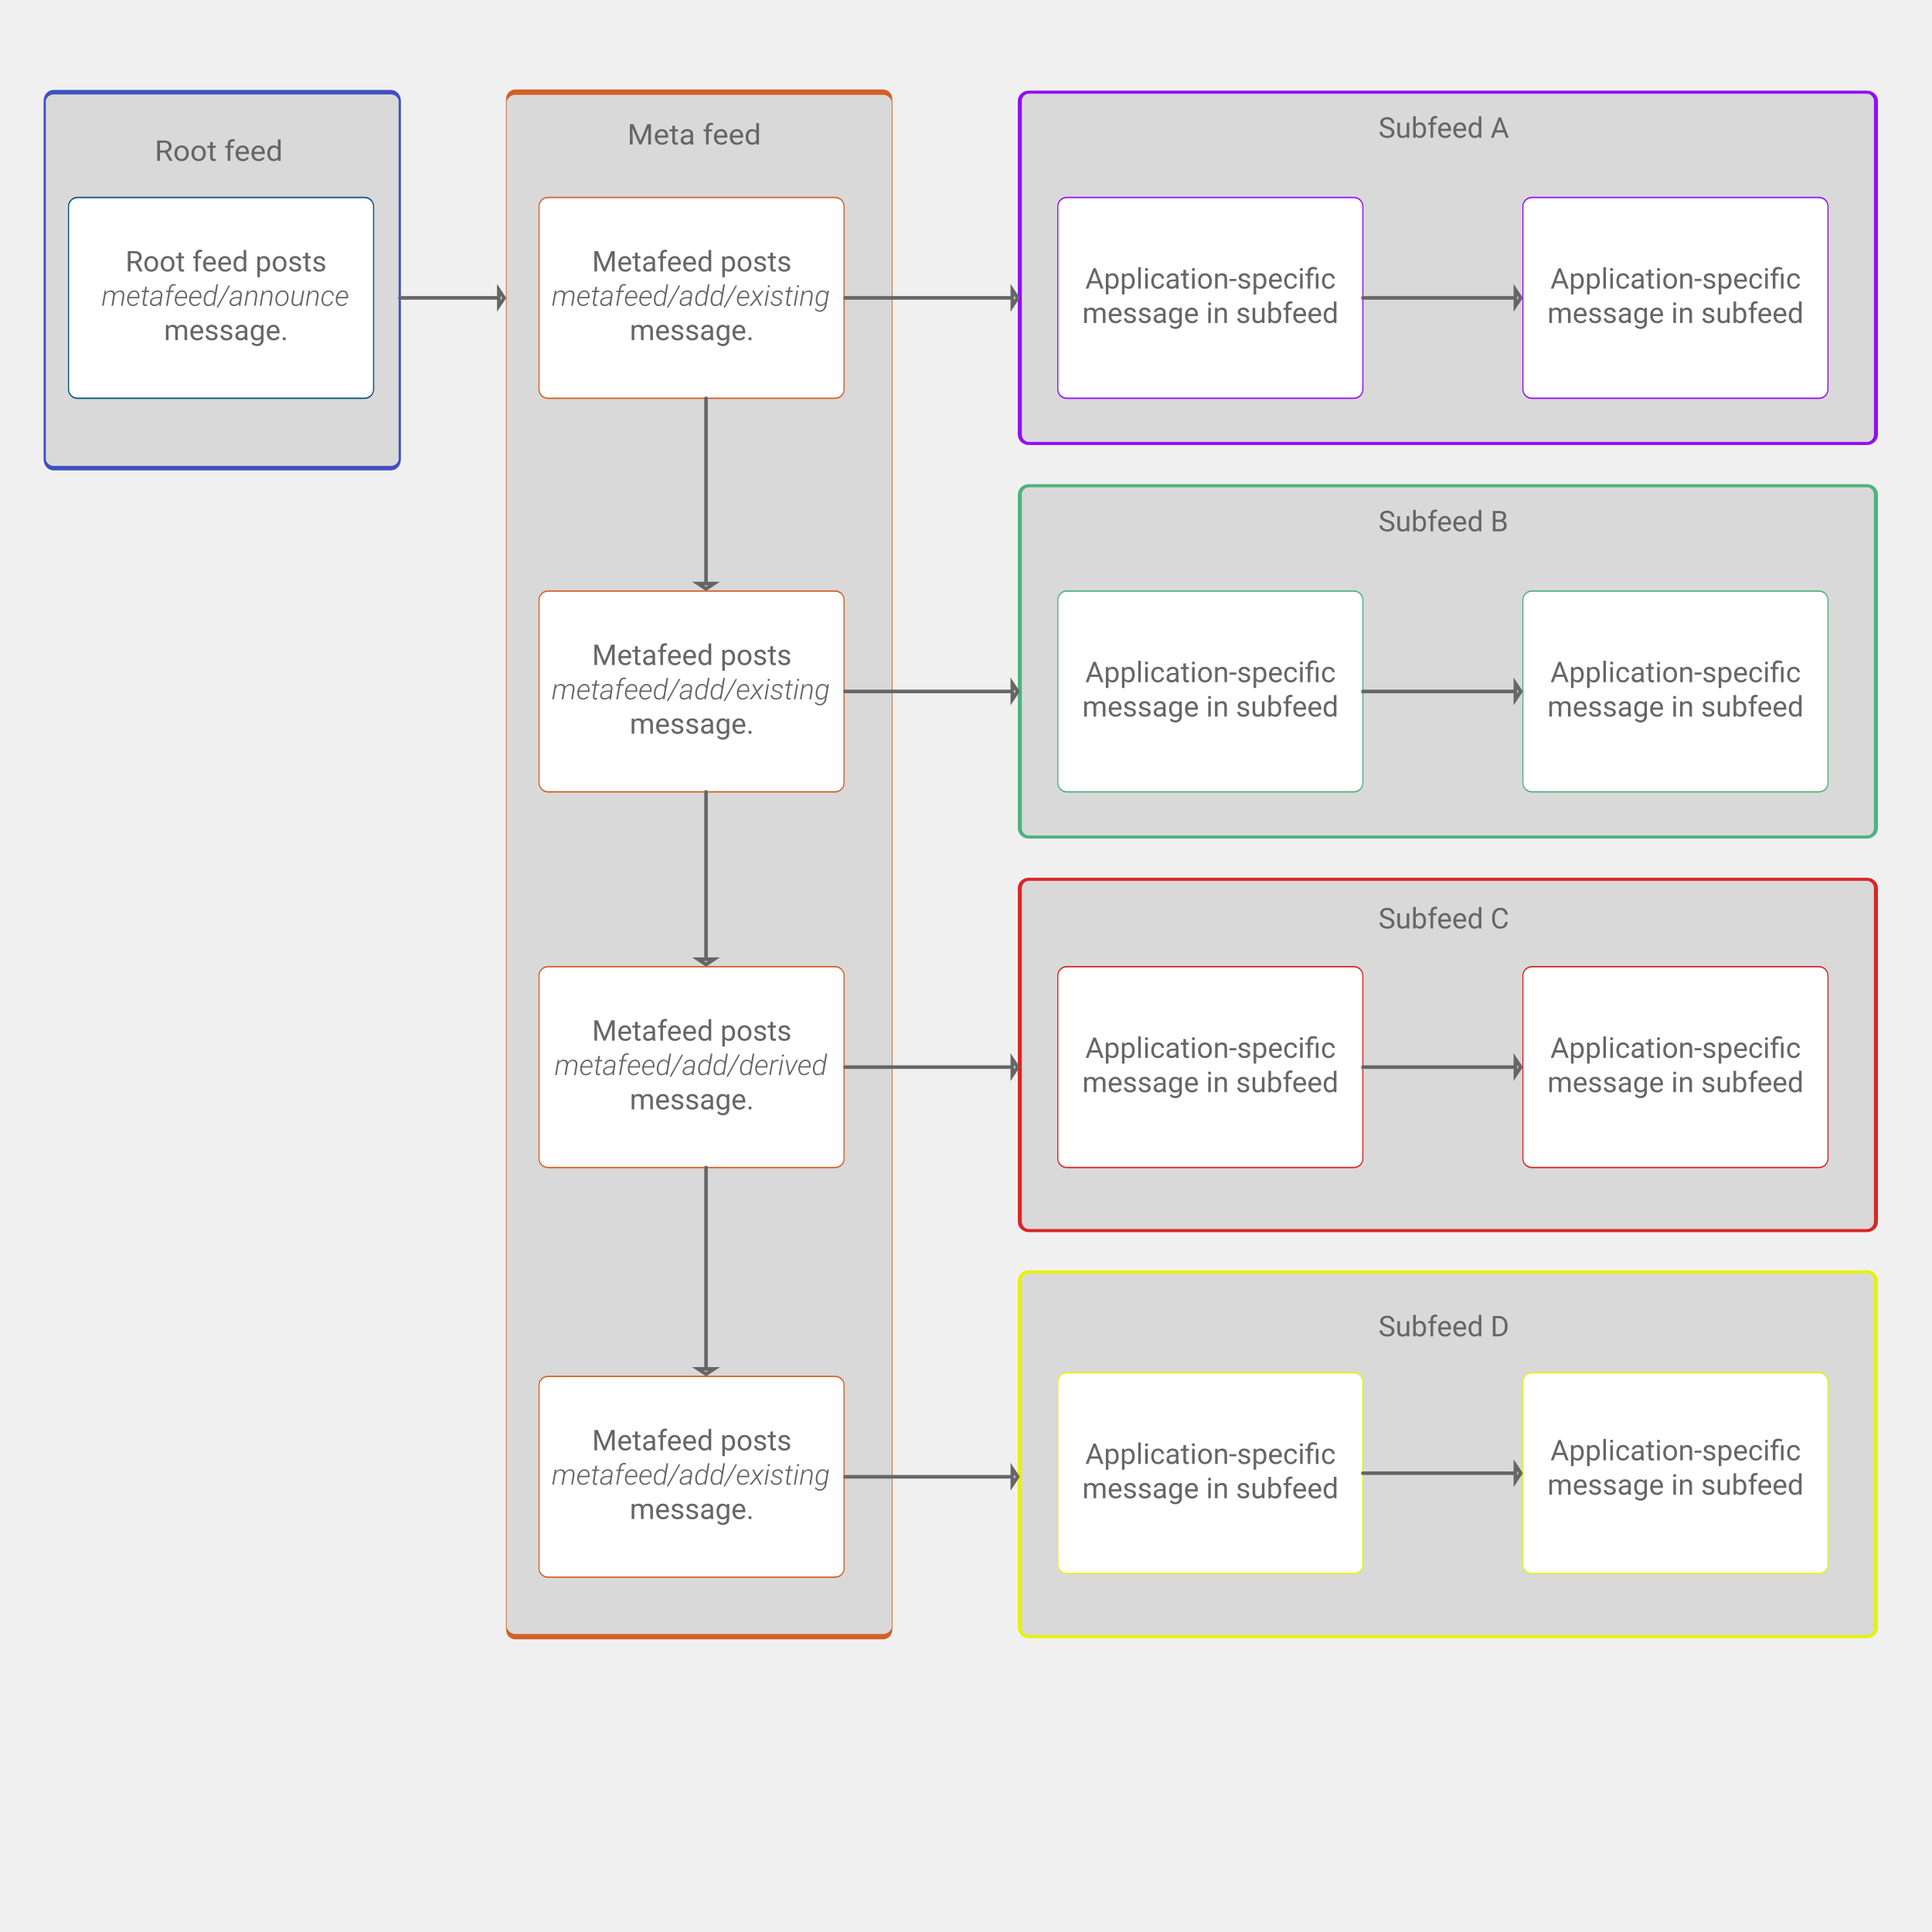
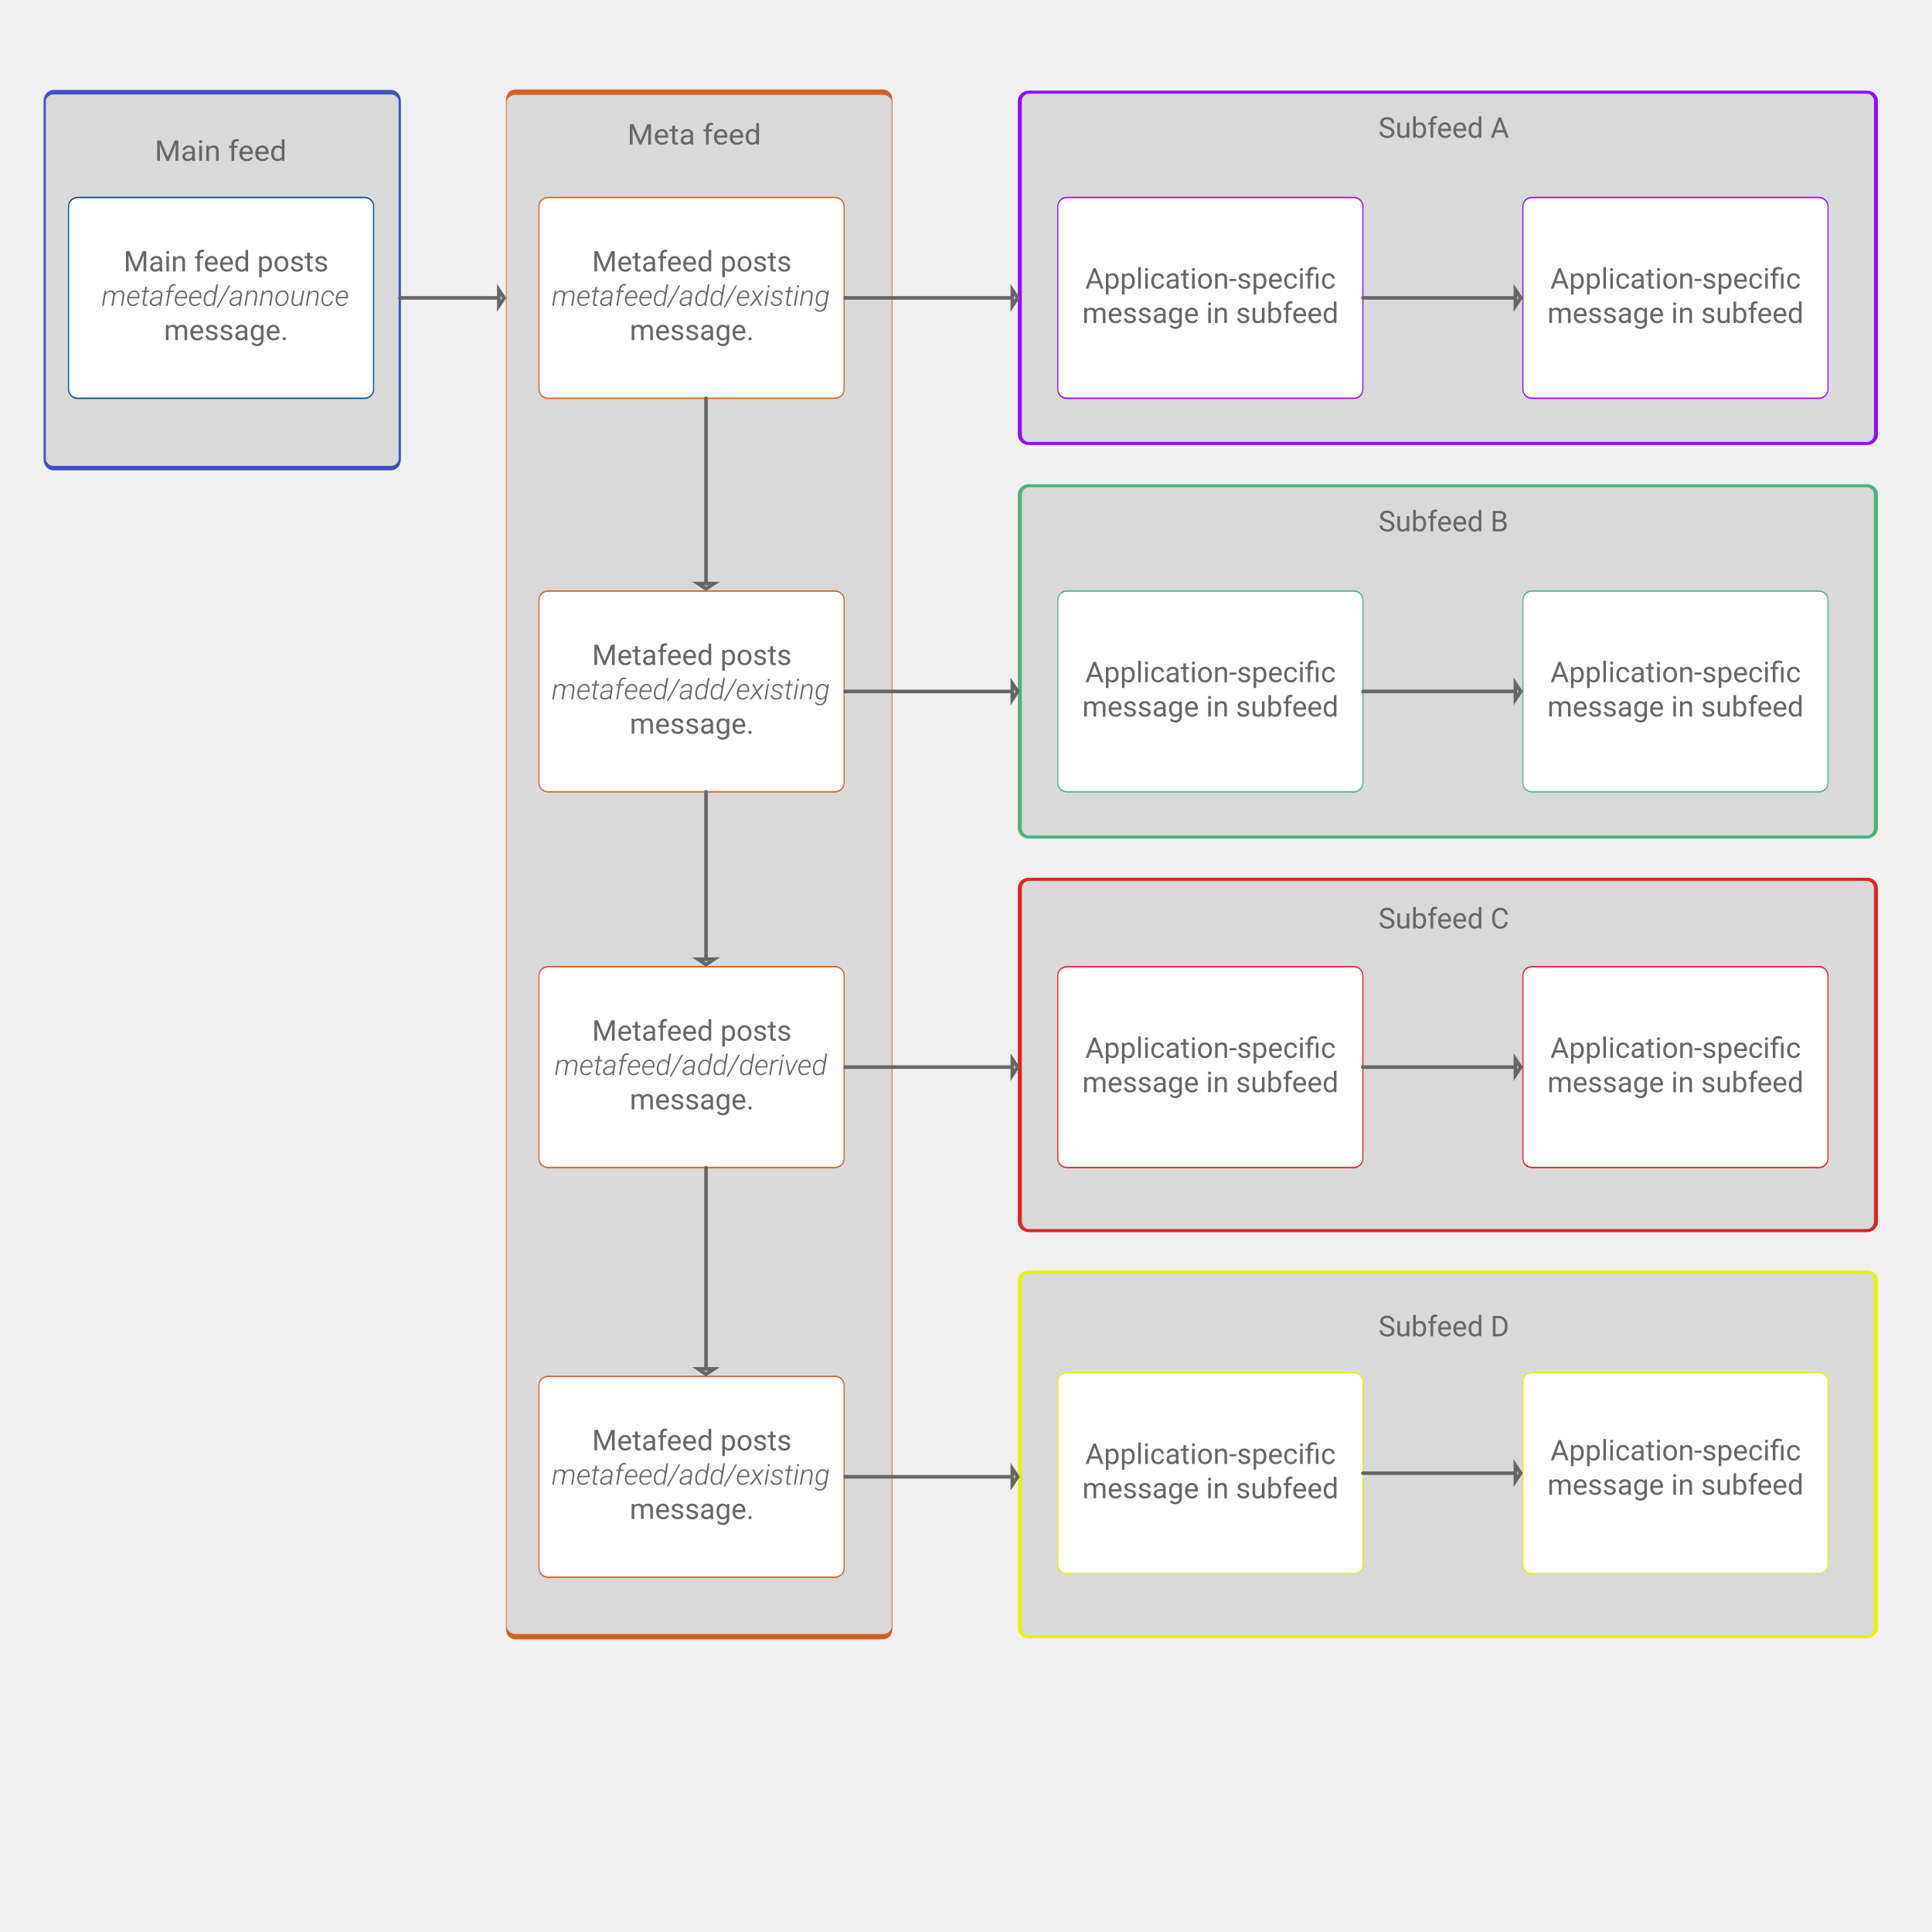
<svg xmlns="http://www.w3.org/2000/svg" width="100%" height="100%" viewBox="0 0 1080 1080" version="1.1" xml:space="preserve" style="fill-rule:evenodd;clip-rule:evenodd;">
  <g id="rect2264" transform="matrix(0.784119,0,0,5.95436,-30.9995,1262.24)">
    <path d="M675.5,-202.494C675.5,-202.957 672.643,-203.333 669.123,-203.333L406.877,-203.333C403.357,-203.333 400.5,-202.957 400.5,-202.494L400.5,-59.173C400.5,-58.71 403.357,-58.333 406.877,-58.333L669.123,-58.333C672.643,-58.333 675.5,-58.71 675.5,-59.173L675.5,-202.494Z" style="fill:rgb(217,217,217);stroke:rgb(211,96,39);stroke-width:0.5px;" />
  </g>
  <g id="rect22641" transform="matrix(0.721782,0,0,1.44941,-264.082,346.238)">
    <path d="M675.5,-199.884C675.5,-201.788 672.396,-203.333 668.573,-203.333L407.427,-203.333C403.604,-203.333 400.5,-201.788 400.5,-199.884L400.5,-61.783C400.5,-59.879 403.604,-58.333 407.427,-58.333L668.573,-58.333C672.396,-58.333 675.5,-59.879 675.5,-61.783L675.5,-199.884Z" style="fill:rgb(217,217,217);stroke:rgb(64,79,191);stroke-width:1.73px;" />
  </g>
  <g id="rect22642" transform="matrix(1.74026,0,0,1.35436,-126.883,326.91)">
    <path d="M675.5,-199.642C675.5,-201.679 674.213,-203.333 672.627,-203.333L403.373,-203.333C401.787,-203.333 400.5,-201.679 400.5,-199.642L400.5,-62.025C400.5,-59.988 401.787,-58.333 403.373,-58.333L672.627,-58.333C674.213,-58.333 675.5,-59.988 675.5,-62.025L675.5,-199.642Z" style="fill:rgb(217,217,217);stroke:rgb(147,13,242);stroke-width:1.28px;" />
  </g>
  <g id="rect22643" transform="matrix(1.74026,0,0,1.35436,-126.883,546.91)">
    <path d="M675.5,-199.642C675.5,-201.679 674.213,-203.333 672.627,-203.333L403.373,-203.333C401.787,-203.333 400.5,-201.679 400.5,-199.642L400.5,-62.025C400.5,-59.988 401.787,-58.333 403.373,-58.333L672.627,-58.333C674.213,-58.333 675.5,-59.988 675.5,-62.025L675.5,-199.642Z" style="fill:rgb(217,217,217);stroke:rgb(77,179,124);stroke-width:1.28px;" />
  </g>
  <g id="rect22644" transform="matrix(1.74026,0,0,1.35436,-126.883,766.91)">
    <path d="M675.5,-199.642C675.5,-201.679 674.213,-203.333 672.627,-203.333L403.373,-203.333C401.787,-203.333 400.5,-201.679 400.5,-199.642L400.5,-62.025C400.5,-59.988 401.787,-58.333 403.373,-58.333L672.627,-58.333C674.213,-58.333 675.5,-59.988 675.5,-62.025L675.5,-199.642Z" style="fill:rgb(217,217,217);stroke:rgb(217,38,38);stroke-width:1.28px;" />
  </g>
  <g id="rect22645" transform="matrix(1.74026,0,0,1.40611,-126.883,996.929)">
    <path d="M675.5,-199.777C675.5,-201.74 674.213,-203.333 672.627,-203.333L403.373,-203.333C401.787,-203.333 400.5,-201.74 400.5,-199.777L400.5,-61.889C400.5,-59.927 401.787,-58.333 403.373,-58.333L672.627,-58.333C674.213,-58.333 675.5,-59.927 675.5,-61.889L675.5,-199.777Z" style="fill:rgb(217,217,217);stroke:rgb(229,242,13);stroke-width:1.28px;" />
  </g>
  <g id="rect22646" transform="matrix(0.620111,0,0,0.774074,52.9615,267.795)">
    <path d="M675.5,-196.874C675.5,-200.439 671.887,-203.333 667.437,-203.333L408.563,-203.333C404.113,-203.333 400.5,-200.439 400.5,-196.874L400.5,-64.793C400.5,-61.228 404.113,-58.333 408.563,-58.333L667.437,-58.333C671.887,-58.333 675.5,-61.228 675.5,-64.793L675.5,-196.874Z" style="fill:white;stroke:rgb(211,96,39);stroke-width:1px;" />
  </g>
  <g id="rect22647" transform="matrix(0.620111,0,0,0.774074,342.962,267.795)">
    <path d="M675.5,-196.874C675.5,-200.439 671.887,-203.333 667.437,-203.333L408.563,-203.333C404.113,-203.333 400.5,-200.439 400.5,-196.874L400.5,-64.793C400.5,-61.228 404.113,-58.333 408.563,-58.333L667.437,-58.333C671.887,-58.333 675.5,-61.228 675.5,-64.793L675.5,-196.874Z" style="fill:white;stroke:rgb(147,13,242);stroke-width:1px;" />
  </g>
  <g id="rect22648" transform="matrix(0.620111,0,0,0.774074,602.962,267.795)">
    <path d="M675.5,-196.874C675.5,-200.439 671.887,-203.333 667.437,-203.333L408.563,-203.333C404.113,-203.333 400.5,-200.439 400.5,-196.874L400.5,-64.793C400.5,-61.228 404.113,-58.333 408.563,-58.333L667.437,-58.333C671.887,-58.333 675.5,-61.228 675.5,-64.793L675.5,-196.874Z" style="fill:white;stroke:rgb(147,13,242);stroke-width:1px;" />
  </g>
  <g id="rect22649" transform="matrix(0.620111,0,0,0.774074,342.962,487.795)">
    <path d="M675.5,-196.874C675.5,-200.439 671.887,-203.333 667.437,-203.333L408.563,-203.333C404.113,-203.333 400.5,-200.439 400.5,-196.874L400.5,-64.793C400.5,-61.228 404.113,-58.333 408.563,-58.333L667.437,-58.333C671.887,-58.333 675.5,-61.228 675.5,-64.793L675.5,-196.874Z" style="fill:white;stroke:rgb(77,179,124);stroke-width:1px;" />
  </g>
  <g id="rect226410" transform="matrix(0.620111,0,0,0.774074,602.962,487.795)">
    <path d="M675.5,-196.874C675.5,-200.439 671.887,-203.333 667.437,-203.333L408.563,-203.333C404.113,-203.333 400.5,-200.439 400.5,-196.874L400.5,-64.793C400.5,-61.228 404.113,-58.333 408.563,-58.333L667.437,-58.333C671.887,-58.333 675.5,-61.228 675.5,-64.793L675.5,-196.874Z" style="fill:white;stroke:rgb(77,179,124);stroke-width:1px;" />
  </g>
  <g id="rect226411" transform="matrix(0.620111,0,0,0.774074,342.962,697.795)">
    <path d="M675.5,-196.874C675.5,-200.439 671.887,-203.333 667.437,-203.333L408.563,-203.333C404.113,-203.333 400.5,-200.439 400.5,-196.874L400.5,-64.793C400.5,-61.228 404.113,-58.333 408.563,-58.333L667.437,-58.333C671.887,-58.333 675.5,-61.228 675.5,-64.793L675.5,-196.874Z" style="fill:white;stroke:rgb(217,38,38);stroke-width:1px;" />
  </g>
  <g id="rect226412" transform="matrix(0.620111,0,0,0.774074,602.962,697.795)">
    <path d="M675.5,-196.874C675.5,-200.439 671.887,-203.333 667.437,-203.333L408.563,-203.333C404.113,-203.333 400.5,-200.439 400.5,-196.874L400.5,-64.793C400.5,-61.228 404.113,-58.333 408.563,-58.333L667.437,-58.333C671.887,-58.333 675.5,-61.228 675.5,-64.793L675.5,-196.874Z" style="fill:white;stroke:rgb(217,38,38);stroke-width:1px;" />
  </g>
  <g id="rect226413" transform="matrix(0.620111,0,0,0.774074,342.962,924.795)">
    <path d="M675.5,-196.874C675.5,-200.439 671.887,-203.333 667.437,-203.333L408.563,-203.333C404.113,-203.333 400.5,-200.439 400.5,-196.874L400.5,-64.793C400.5,-61.228 404.113,-58.333 408.563,-58.333L667.437,-58.333C671.887,-58.333 675.5,-61.228 675.5,-64.793L675.5,-196.874Z" style="fill:white;stroke:rgb(229,242,13);stroke-width:1px;" />
  </g>
  <g id="rect226414" transform="matrix(0.620111,0,0,0.774074,602.962,924.795)">
    <path d="M675.5,-196.874C675.5,-200.439 671.887,-203.333 667.437,-203.333L408.563,-203.333C404.113,-203.333 400.5,-200.439 400.5,-196.874L400.5,-64.793C400.5,-61.228 404.113,-58.333 408.563,-58.333L667.437,-58.333C671.887,-58.333 675.5,-61.228 675.5,-64.793L675.5,-196.874Z" style="fill:white;stroke:rgb(229,242,13);stroke-width:1px;" />
  </g>
  <g id="rect226415" transform="matrix(0.620111,0,0,0.774074,52.9615,487.795)">
    <path d="M675.5,-196.874C675.5,-200.439 671.887,-203.333 667.437,-203.333L408.563,-203.333C404.113,-203.333 400.5,-200.439 400.5,-196.874L400.5,-64.793C400.5,-61.228 404.113,-58.333 408.563,-58.333L667.437,-58.333C671.887,-58.333 675.5,-61.228 675.5,-64.793L675.5,-196.874Z" style="fill:white;stroke:rgb(211,96,39);stroke-width:1px;" />
  </g>
  <g id="rect226416" transform="matrix(0.620111,0,0,0.774074,52.9615,697.795)">
    <path d="M675.5,-196.874C675.5,-200.439 671.887,-203.333 667.437,-203.333L408.563,-203.333C404.113,-203.333 400.5,-200.439 400.5,-196.874L400.5,-64.793C400.5,-61.228 404.113,-58.333 408.563,-58.333L667.437,-58.333C671.887,-58.333 675.5,-61.228 675.5,-64.793L675.5,-196.874Z" style="fill:white;stroke:rgb(211,96,39);stroke-width:1px;" />
  </g>
  <g id="rect226417" transform="matrix(0.620111,0,0,0.774074,52.9615,926.795)">
    <path d="M675.5,-196.874C675.5,-200.439 671.887,-203.333 667.437,-203.333L408.563,-203.333C404.113,-203.333 400.5,-200.439 400.5,-196.874L400.5,-64.793C400.5,-61.228 404.113,-58.333 408.563,-58.333L667.437,-58.333C671.887,-58.333 675.5,-61.228 675.5,-64.793L675.5,-196.874Z" style="fill:white;stroke:rgb(211,96,39);stroke-width:1px;" />
  </g>
  <g id="text12">
    </g>
  <g id="rect226418" transform="matrix(0.620111,0,0,0.774074,-210.038,267.795)">
    <path d="M675.5,-196.874C675.5,-200.439 671.887,-203.333 667.437,-203.333L408.563,-203.333C404.113,-203.333 400.5,-200.439 400.5,-196.874L400.5,-64.793C400.5,-61.228 404.113,-58.333 408.563,-58.333L667.437,-58.333C671.887,-58.333 675.5,-61.228 675.5,-64.793L675.5,-196.874Z" style="fill:white;stroke:rgb(5,80,124);stroke-width:1px;" />
  </g>
  <g id="text121" transform="matrix(0.595947,0,0,0.571695,-282.754,222.814)">
    <g transform="matrix(2.40669,0,0,2.40669,619.602,-232.459)">
-       <text x="0px" y="0px" style="font-family:'Roboto-Regular', 'Roboto';font-size:11.629px;fill:rgb(102,102,102);">Root f<tspan x="31.003px " y="0px ">e</tspan>ed</text>
+       <text x="0px" y="0px" style="font-family:'Roboto-Regular', 'Roboto';font-size:11.629px;fill:rgb(102,102,102);">Main f<tspan x="32.496px " y="0px ">e</tspan>ed</text>
    </g>
    <g transform="matrix(2.40669,0,0,2.40669,1062.98,-248.456)">
      <text x="0px" y="0px" style="font-family:'Roboto-Regular', 'Roboto';font-size:11.629px;fill:rgb(102,102,102);">Meta f<tspan x="33.217px " y="0px ">e</tspan>ed</text>
    </g>
  </g>
  <g id="text122" transform="matrix(0.595947,0,0,0.571695,-285.754,282.814)">
    <g transform="matrix(2.30875,0,0,2.40669,570.407,-229.275)">
-       <text x="11.603px" y="0px" style="font-family:'Roboto-Regular', 'Roboto';font-size:11.629px;fill:rgb(102,102,102);">Root f<tspan x="42.606px " y="0px ">e</tspan>ed posts</text>
+       <text x="10.857px" y="0px" style="font-family:'Roboto-Regular', 'Roboto';font-size:11.629px;fill:rgb(102,102,102);">Main f<tspan x="43.352px " y="0px ">e</tspan>ed posts</text>
      <text x="1.843px" y="13.955px" style="font-family:'Roboto-LightItalic', 'Roboto';font-weight:300;font-style:italic;font-size:11.629px;fill:rgb(102,102,102);">metaf<tspan x="31.215px " y="13.955px ">e</tspan>ed/announce</text>
      <text x="27.249px" y="27.909px" style="font-family:'Roboto-Regular', 'Roboto';font-size:11.629px;fill:rgb(102,102,102);">message.</text>
    </g>
  </g>
  <g id="text123" transform="matrix(0.595947,0,0,0.571695,-25.3891,282.814)">
    <g transform="matrix(2.30875,0,0,2.40669,570.407,-229.275)">
      <text x="11.935px" y="0px" style="font-family:'Roboto-Regular', 'Roboto';font-size:11.629px;fill:rgb(102,102,102);">Metaf<tspan x="42.274px " y="0px ">e</tspan>ed posts</text>
      <text x="-4.489px" y="13.955px" style="font-family:'Roboto-LightItalic', 'Roboto';font-weight:300;font-style:italic;font-size:11.629px;fill:rgb(102,102,102);">metaf<tspan x="24.884px " y="13.955px ">e</tspan>ed/add/existing</text>
      <text x="27.249px" y="27.909px" style="font-family:'Roboto-Regular', 'Roboto';font-size:11.629px;fill:rgb(102,102,102);">message.</text>
    </g>
  </g>
  <g id="text124" transform="matrix(0.595947,0,0,0.571695,-25.3891,502.814)">
    <g transform="matrix(2.30875,0,0,2.40669,570.407,-229.275)">
      <text x="11.935px" y="0px" style="font-family:'Roboto-Regular', 'Roboto';font-size:11.629px;fill:rgb(102,102,102);">Metaf<tspan x="42.274px " y="0px ">e</tspan>ed posts</text>
      <text x="-4.489px" y="13.955px" style="font-family:'Roboto-LightItalic', 'Roboto';font-weight:300;font-style:italic;font-size:11.629px;fill:rgb(102,102,102);">metaf<tspan x="24.884px " y="13.955px ">e</tspan>ed/add/existing</text>
      <text x="27.249px" y="27.909px" style="font-family:'Roboto-Regular', 'Roboto';font-size:11.629px;fill:rgb(102,102,102);">message.</text>
    </g>
  </g>
  <g id="text125" transform="matrix(0.595947,0,0,0.571695,-25.3891,712.814)">
    <g transform="matrix(2.30875,0,0,2.40669,570.407,-229.275)">
      <text x="11.935px" y="0px" style="font-family:'Roboto-Regular', 'Roboto';font-size:11.629px;fill:rgb(102,102,102);">Metaf<tspan x="42.274px " y="0px ">e</tspan>ed posts</text>
      <text x="-3.313px" y="13.955px" style="font-family:'Roboto-LightItalic', 'Roboto';font-weight:300;font-style:italic;font-size:11.629px;fill:rgb(102,102,102);">metaf<tspan x="26.06px " y="13.955px ">e</tspan>ed/add/derived</text>
      <text x="27.249px" y="27.909px" style="font-family:'Roboto-Regular', 'Roboto';font-size:11.629px;fill:rgb(102,102,102);">message.</text>
    </g>
    <g transform="matrix(2.30875,0,0,2.40669,1056.85,-964.633)">
      <text x="1.615px" y="0px" style="font-family:'Roboto-Regular', 'Roboto';font-size:11.629px;fill:rgb(102,102,102);">Application-speciﬁc</text>
      <text x="0.426px" y="13.955px" style="font-family:'Roboto-Regular', 'Roboto';font-size:11.629px;fill:rgb(102,102,102);">message in subf<tspan x="85.609px " y="13.955px ">e</tspan>ed</text>
    </g>
    <g transform="matrix(2.30875,0,0,2.40669,1493.13,-964.633)">
      <text x="1.615px" y="0px" style="font-family:'Roboto-Regular', 'Roboto';font-size:11.629px;fill:rgb(102,102,102);">Application-speciﬁc</text>
      <text x="0.426px" y="13.955px" style="font-family:'Roboto-Regular', 'Roboto';font-size:11.629px;fill:rgb(102,102,102);">message in subf<tspan x="85.609px " y="13.955px ">e</tspan>ed</text>
    </g>
  </g>
  <g id="text126" transform="matrix(0.595947,0,0,0.571695,-25.3891,941.814)">
    <g transform="matrix(2.30875,0,0,2.40669,570.407,-229.275)">
      <text x="11.935px" y="0px" style="font-family:'Roboto-Regular', 'Roboto';font-size:11.629px;fill:rgb(102,102,102);">Metaf<tspan x="42.274px " y="0px ">e</tspan>ed posts</text>
      <text x="-4.489px" y="13.955px" style="font-family:'Roboto-LightItalic', 'Roboto';font-weight:300;font-style:italic;font-size:11.629px;fill:rgb(102,102,102);">metaf<tspan x="24.884px " y="13.955px ">e</tspan>ed/add/existing</text>
      <text x="27.249px" y="27.909px" style="font-family:'Roboto-Regular', 'Roboto';font-size:11.629px;fill:rgb(102,102,102);">message.</text>
    </g>
  </g>
  <g transform="matrix(2.78065e-17,-0.419383,0.404869,1.94723e-17,90.5655,295.534)">
    <g transform="matrix(1.14681e-16,2.46994,-2.38446,1.63765e-16,704.688,-223.691)">
      <path d="M278.838,162.02L281.838,166.52L278.838,171.02L278.838,162.02Z" style="fill:none;stroke:rgb(102,102,102);stroke-width:2px;stroke-linecap:round;stroke-miterlimit:10;" />
      <path d="M223.482,166.52L278.838,166.52" style="fill:none;stroke:rgb(102,102,102);stroke-width:2px;stroke-linecap:round;stroke-linejoin:round;stroke-miterlimit:1.5;" />
    </g>
  </g>
  <g transform="matrix(4.56214e-17,-0.419383,0.664256,1.94723e-17,254.305,295.534)">
    <g transform="matrix(6.98991e-17,1.50544,-2.38446,1.63765e-16,704.688,-382.842)">
      <path d="M565.891,162.02L568.891,166.52L565.891,171.02L565.891,162.02Z" style="fill:none;stroke:rgb(102,102,102);stroke-width:2px;stroke-linecap:round;stroke-miterlimit:10;" />
      <path d="M472.377,166.52L565.891,166.52" style="fill:none;stroke:rgb(102,102,102);stroke-width:2px;stroke-linecap:round;stroke-linejoin:round;stroke-miterlimit:1.5;" />
    </g>
  </g>
  <g transform="matrix(0.419383,2.70446e-17,3.00359e-17,0.732532,265.661,-17.8457)">
    <g transform="matrix(2.38446,-8.80324e-17,-9.77694e-17,1.36513,-633.457,24.3617)">
      <path d="M399.175,326.198L394.675,329.198L390.175,326.198L399.175,326.198Z" style="fill:none;stroke:rgb(102,102,102);stroke-width:2px;stroke-linecap:round;stroke-miterlimit:10;" />
      <path d="M394.675,222.641L394.675,326.198" style="fill:none;stroke:rgb(102,102,102);stroke-width:2px;stroke-linecap:round;stroke-linejoin:round;stroke-miterlimit:1.5;" />
    </g>
  </g>
  <g transform="matrix(0.419383,2.45348e-17,3.00359e-17,0.664553,265.661,224.471)">
    <g transform="matrix(2.38446,-8.80324e-17,-1.0777e-16,1.50477,-633.457,-337.778)">
      <path d="M399.175,536.198L394.675,539.198L390.175,536.198L399.175,536.198Z" style="fill:none;stroke:rgb(102,102,102);stroke-width:2px;stroke-linecap:round;stroke-miterlimit:10;" />
      <path d="M394.675,442.641L394.675,536.198" style="fill:none;stroke:rgb(102,102,102);stroke-width:2px;stroke-linecap:round;stroke-linejoin:round;stroke-miterlimit:1.5;" />
    </g>
  </g>
  <g transform="matrix(0.419383,2.93033e-17,3.00359e-17,0.793713,265.661,392.069)">
    <g transform="matrix(2.38446,-8.80324e-17,-9.02332e-17,1.2599,-633.457,-493.968)">
      <path d="M399.175,765.198L394.675,768.198L390.175,765.198L399.175,765.198Z" style="fill:none;stroke:rgb(102,102,102);stroke-width:2px;stroke-linecap:round;stroke-miterlimit:10;" />
      <path d="M394.675,652.641L394.675,765.198" style="fill:none;stroke:rgb(102,102,102);stroke-width:2px;stroke-linecap:round;stroke-linejoin:round;stroke-miterlimit:1.5;" />
    </g>
  </g>
  <g transform="matrix(4.17714e-17,-0.419383,0.6082,1.94723e-17,562.178,295.534)">
    <g transform="matrix(7.63415e-17,1.64419,-2.38446,1.63765e-16,704.688,-924.33)">
      <path d="M847.114,162.02L850.114,166.52L847.114,171.02L847.114,162.02Z" style="fill:none;stroke:rgb(102,102,102);stroke-width:2px;stroke-linecap:round;stroke-miterlimit:10;" />
      <path d="M761.847,166.52L847.114,166.52" style="fill:none;stroke:rgb(102,102,102);stroke-width:2px;stroke-linecap:round;stroke-linejoin:round;stroke-miterlimit:1.5;" />
    </g>
  </g>
  <g transform="matrix(4.56214e-17,-0.419383,0.664256,1.94723e-17,254.305,515.534)">
    <g transform="matrix(6.98991e-17,1.50544,-2.38446,1.63765e-16,1229.27,-382.842)">
      <path d="M565.891,382.02L568.891,386.52L565.891,391.02L565.891,382.02Z" style="fill:none;stroke:rgb(102,102,102);stroke-width:2px;stroke-linecap:round;stroke-miterlimit:10;" />
      <path d="M472.377,386.52L565.891,386.52" style="fill:none;stroke:rgb(102,102,102);stroke-width:2px;stroke-linecap:round;stroke-linejoin:round;stroke-miterlimit:1.5;" />
    </g>
  </g>
  <g transform="matrix(4.17714e-17,-0.419383,0.6082,1.94723e-17,562.178,515.534)">
    <g transform="matrix(7.63415e-17,1.64419,-2.38446,1.63765e-16,1229.27,-924.33)">
      <path d="M847.114,382.02L850.114,386.52L847.114,391.02L847.114,382.02Z" style="fill:none;stroke:rgb(102,102,102);stroke-width:2px;stroke-linecap:round;stroke-miterlimit:10;" />
      <path d="M761.847,386.52L847.114,386.52" style="fill:none;stroke:rgb(102,102,102);stroke-width:2px;stroke-linecap:round;stroke-linejoin:round;stroke-miterlimit:1.5;" />
    </g>
  </g>
  <g transform="matrix(4.56214e-17,-0.419383,0.664256,1.94723e-17,254.305,725.534)">
    <g transform="matrix(6.98991e-17,1.50544,-2.38446,1.63765e-16,1730,-382.842)">
      <path d="M565.891,592.02L568.891,596.52L565.891,601.02L565.891,592.02Z" style="fill:none;stroke:rgb(102,102,102);stroke-width:2px;stroke-linecap:round;stroke-miterlimit:10;" />
      <path d="M472.377,596.52L565.891,596.52" style="fill:none;stroke:rgb(102,102,102);stroke-width:2px;stroke-linecap:round;stroke-linejoin:round;stroke-miterlimit:1.5;" />
    </g>
  </g>
  <g transform="matrix(4.17714e-17,-0.419383,0.6082,1.94723e-17,562.178,725.534)">
    <g transform="matrix(7.63415e-17,1.64419,-2.38446,1.63765e-16,1730,-924.33)">
      <path d="M847.114,592.02L850.114,596.52L847.114,601.02L847.114,592.02Z" style="fill:none;stroke:rgb(102,102,102);stroke-width:2px;stroke-linecap:round;stroke-miterlimit:10;" />
      <path d="M761.847,596.52L847.114,596.52" style="fill:none;stroke:rgb(102,102,102);stroke-width:2px;stroke-linecap:round;stroke-linejoin:round;stroke-miterlimit:1.5;" />
    </g>
  </g>
  <g transform="matrix(4.56214e-17,-0.419383,0.664256,1.94723e-17,254.305,954.534)">
    <g transform="matrix(6.98991e-17,1.50544,-2.38446,1.63765e-16,2276.05,-382.842)">
      <path d="M565.891,821.02L568.891,825.52L565.891,830.02L565.891,821.02Z" style="fill:none;stroke:rgb(102,102,102);stroke-width:2px;stroke-linecap:round;stroke-miterlimit:10;" />
      <path d="M472.377,825.52L565.891,825.52" style="fill:none;stroke:rgb(102,102,102);stroke-width:2px;stroke-linecap:round;stroke-linejoin:round;stroke-miterlimit:1.5;" />
    </g>
  </g>
  <g transform="matrix(4.17714e-17,-0.419383,0.6082,1.94723e-17,562.178,952.534)">
    <g transform="matrix(7.63415e-17,1.64419,-2.38446,1.63765e-16,2271.28,-924.33)">
      <path d="M847.114,819.02L850.114,823.52L847.114,828.02L847.114,819.02Z" style="fill:none;stroke:rgb(102,102,102);stroke-width:2px;stroke-linecap:round;stroke-miterlimit:10;" />
      <path d="M761.847,823.52L847.114,823.52" style="fill:none;stroke:rgb(102,102,102);stroke-width:2px;stroke-linecap:round;stroke-linejoin:round;stroke-miterlimit:1.5;" />
    </g>
  </g>
  <g transform="matrix(0.802784,0,0,0.802784,770.568,77.0057)">
    <g id="text6981">
      <text x="0px" y="0px" style="font-family:'Roboto-Regular', 'Roboto';font-size:19.931px;fill:rgb(102,102,102);">Subf<tspan x="40.679px " y="0px ">e</tspan>ed A</text>
    </g>
  </g>
  <g transform="matrix(0.802784,0,0,0.802784,770.568,297.006)">
    <g id="text69811">
      <text x="0px" y="0px" style="font-family:'Roboto-Regular', 'Roboto';font-size:19.931px;fill:rgb(102,102,102);">Subf<tspan x="40.679px " y="0px ">e</tspan>ed B</text>
    </g>
  </g>
  <g transform="matrix(0.802784,0,0,0.802784,770.568,519.006)">
    <g id="text69812">
      <text x="0px" y="0px" style="font-family:'Roboto-Regular', 'Roboto';font-size:19.931px;fill:rgb(102,102,102);">Subf<tspan x="40.679px " y="0px ">e</tspan>ed C</text>
    </g>
  </g>
  <g transform="matrix(0.802784,0,0,0.802784,770.568,747.006)">
    <g id="text69813">
      <text x="0px" y="0px" style="font-family:'Roboto-Regular', 'Roboto';font-size:19.931px;fill:rgb(102,102,102);">Subf<tspan x="40.679px " y="0px ">e</tspan>ed D</text>
    </g>
  </g>
  <g transform="matrix(1.37589,0,0,1.37589,604.437,381.338)">
    <text x="1.615px" y="0px" style="font-family:'Roboto-Regular', 'Roboto';font-size:11.629px;fill:rgb(102,102,102);">Application-speciﬁc</text>
    <text x="0.426px" y="13.955px" style="font-family:'Roboto-Regular', 'Roboto';font-size:11.629px;fill:rgb(102,102,102);">message in subf<tspan x="85.609px " y="13.955px ">e</tspan>ed</text>
  </g>
  <g transform="matrix(1.37589,0,0,1.37589,864.437,381.338)">
    <text x="1.615px" y="0px" style="font-family:'Roboto-Regular', 'Roboto';font-size:11.629px;fill:rgb(102,102,102);">Application-speciﬁc</text>
    <text x="0.426px" y="13.955px" style="font-family:'Roboto-Regular', 'Roboto';font-size:11.629px;fill:rgb(102,102,102);">message in subf<tspan x="85.609px " y="13.955px ">e</tspan>ed</text>
  </g>
  <g transform="matrix(1.37589,0,0,1.37589,604.437,591.338)">
    <text x="1.615px" y="0px" style="font-family:'Roboto-Regular', 'Roboto';font-size:11.629px;fill:rgb(102,102,102);">Application-speciﬁc</text>
    <text x="0.426px" y="13.955px" style="font-family:'Roboto-Regular', 'Roboto';font-size:11.629px;fill:rgb(102,102,102);">message in subf<tspan x="85.609px " y="13.955px ">e</tspan>ed</text>
  </g>
  <g transform="matrix(1.37589,0,0,1.37589,864.437,591.338)">
    <text x="1.615px" y="0px" style="font-family:'Roboto-Regular', 'Roboto';font-size:11.629px;fill:rgb(102,102,102);">Application-speciﬁc</text>
    <text x="0.426px" y="13.955px" style="font-family:'Roboto-Regular', 'Roboto';font-size:11.629px;fill:rgb(102,102,102);">message in subf<tspan x="85.609px " y="13.955px ">e</tspan>ed</text>
  </g>
  <g transform="matrix(1.37589,0,0,1.37589,604.437,818.338)">
    <text x="1.615px" y="0px" style="font-family:'Roboto-Regular', 'Roboto';font-size:11.629px;fill:rgb(102,102,102);">Application-speciﬁc</text>
    <text x="0.426px" y="13.955px" style="font-family:'Roboto-Regular', 'Roboto';font-size:11.629px;fill:rgb(102,102,102);">message in subf<tspan x="85.609px " y="13.955px ">e</tspan>ed</text>
  </g>
  <g transform="matrix(1.37589,0,0,1.37589,864.437,816.338)">
    <text x="1.615px" y="0px" style="font-family:'Roboto-Regular', 'Roboto';font-size:11.629px;fill:rgb(102,102,102);">Application-speciﬁc</text>
    <text x="0.426px" y="13.955px" style="font-family:'Roboto-Regular', 'Roboto';font-size:11.629px;fill:rgb(102,102,102);">message in subf<tspan x="85.609px " y="13.955px ">e</tspan>ed</text>
  </g>
</svg>
